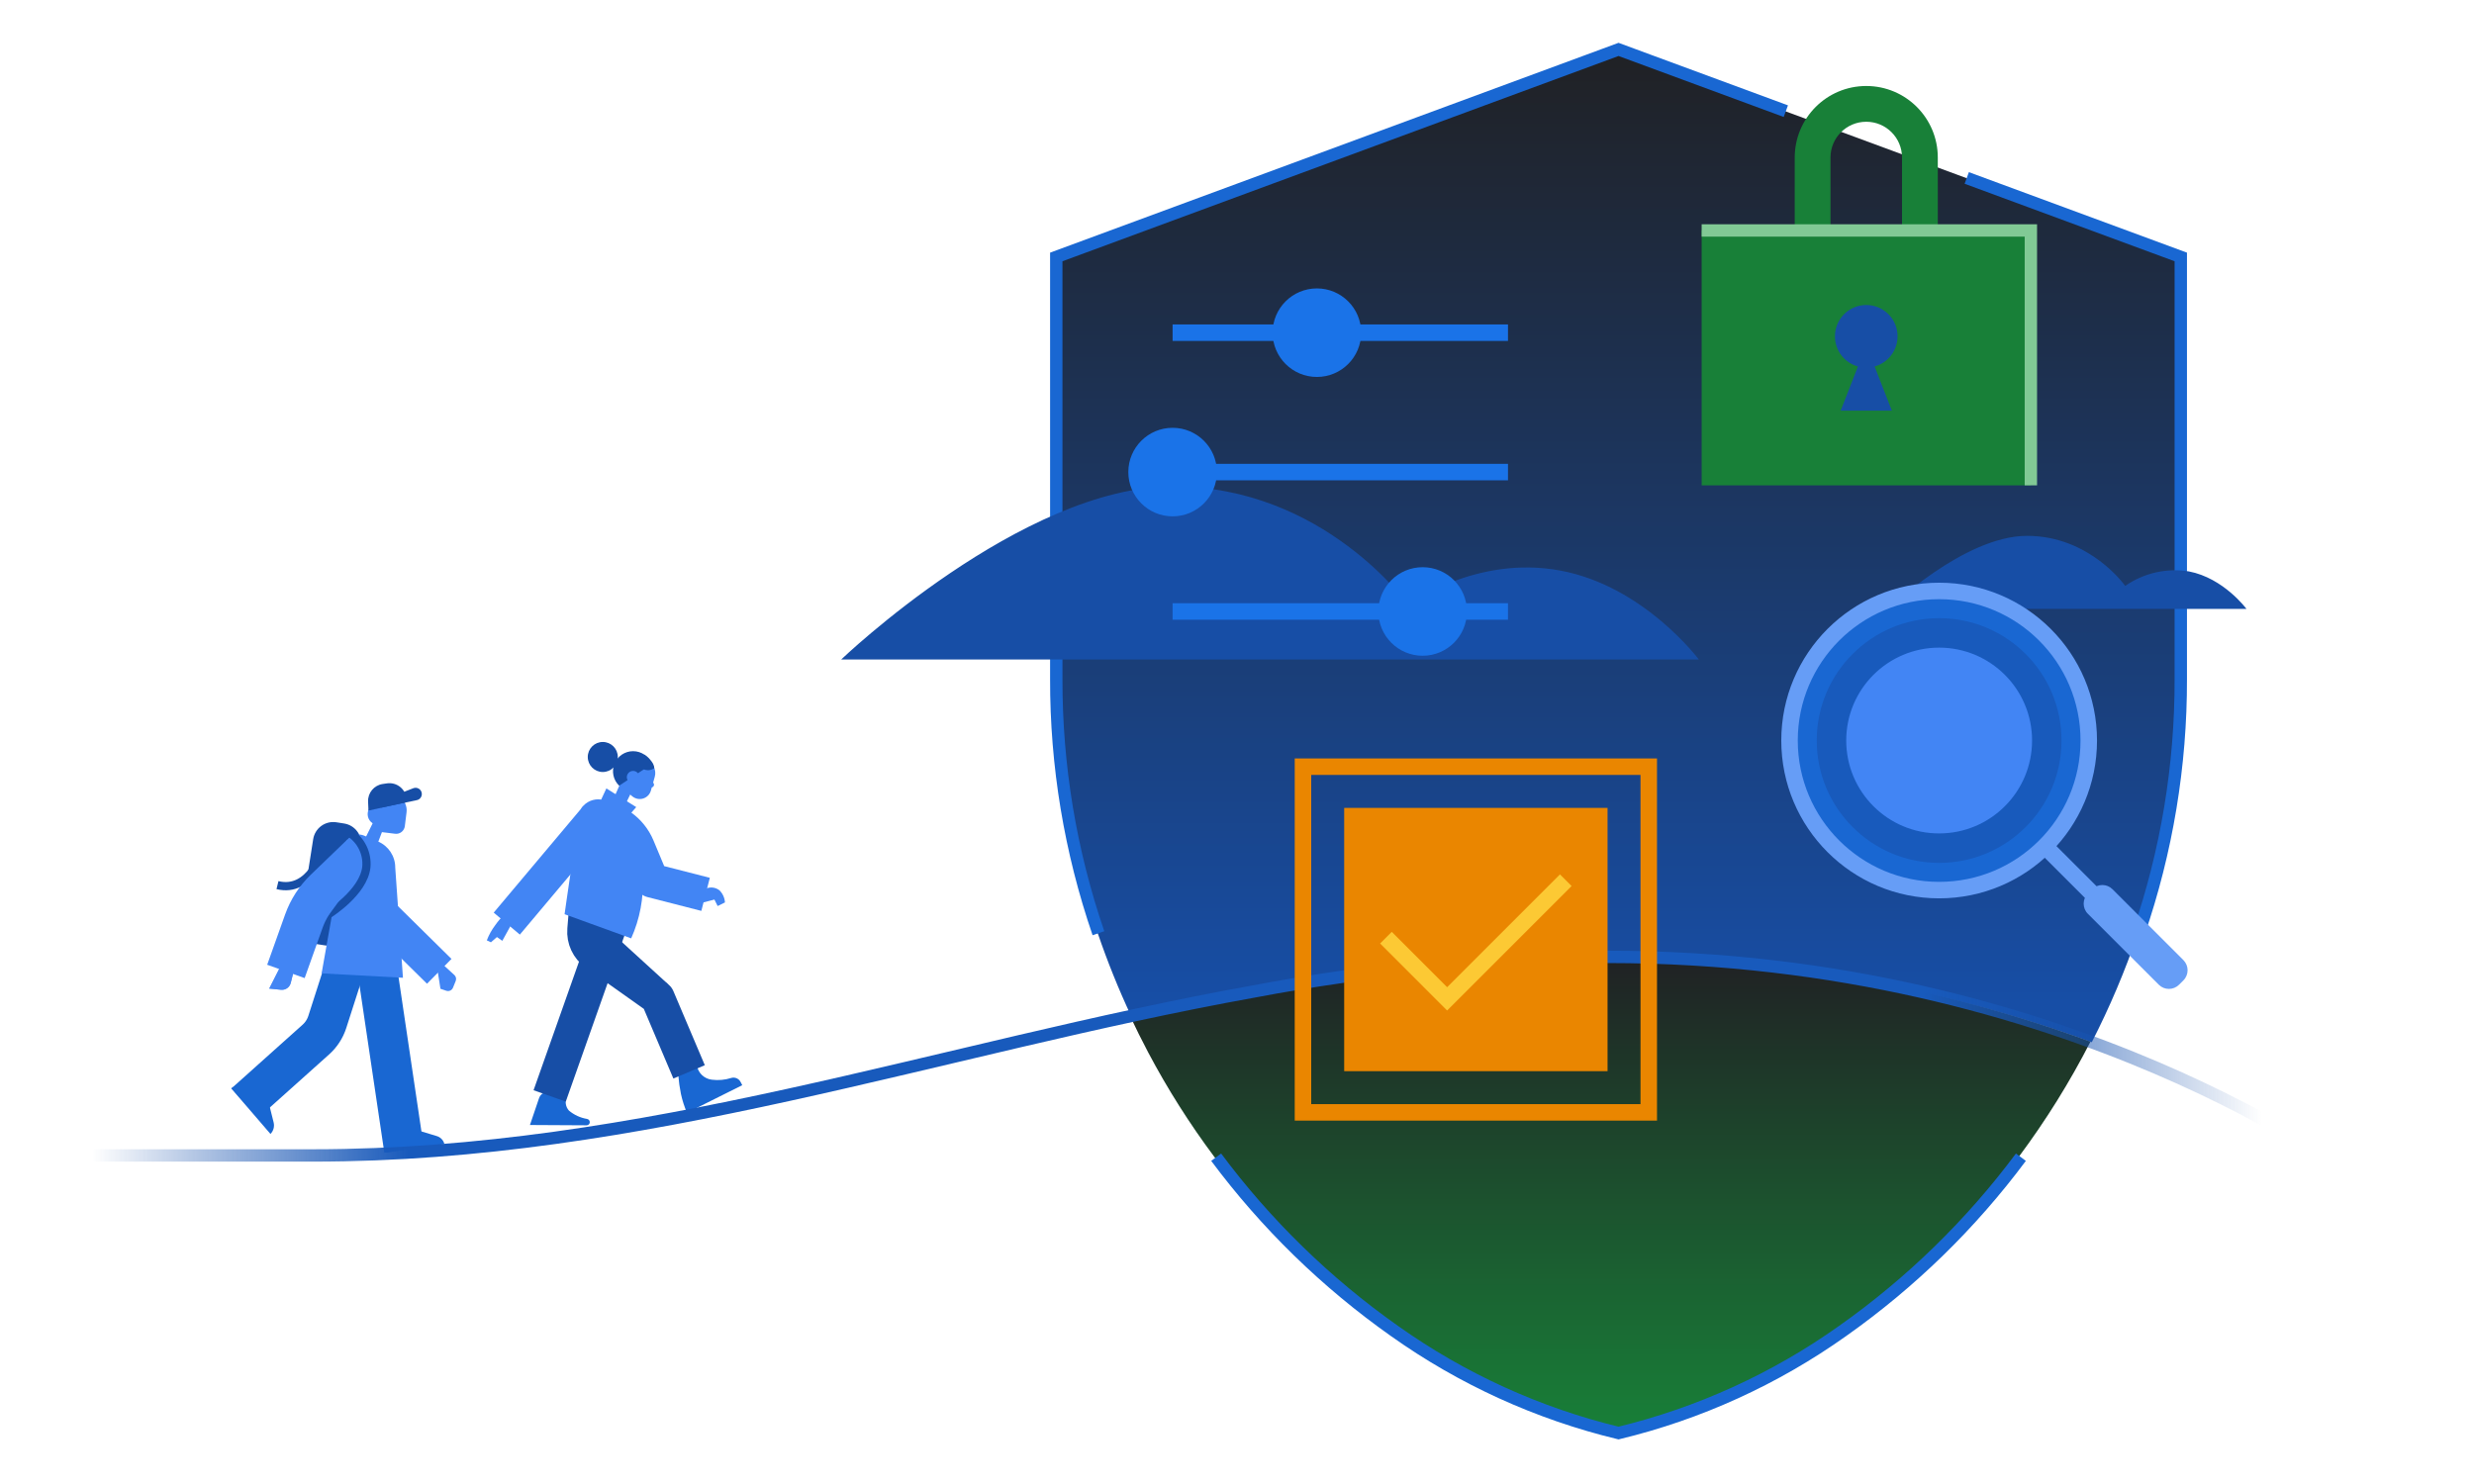
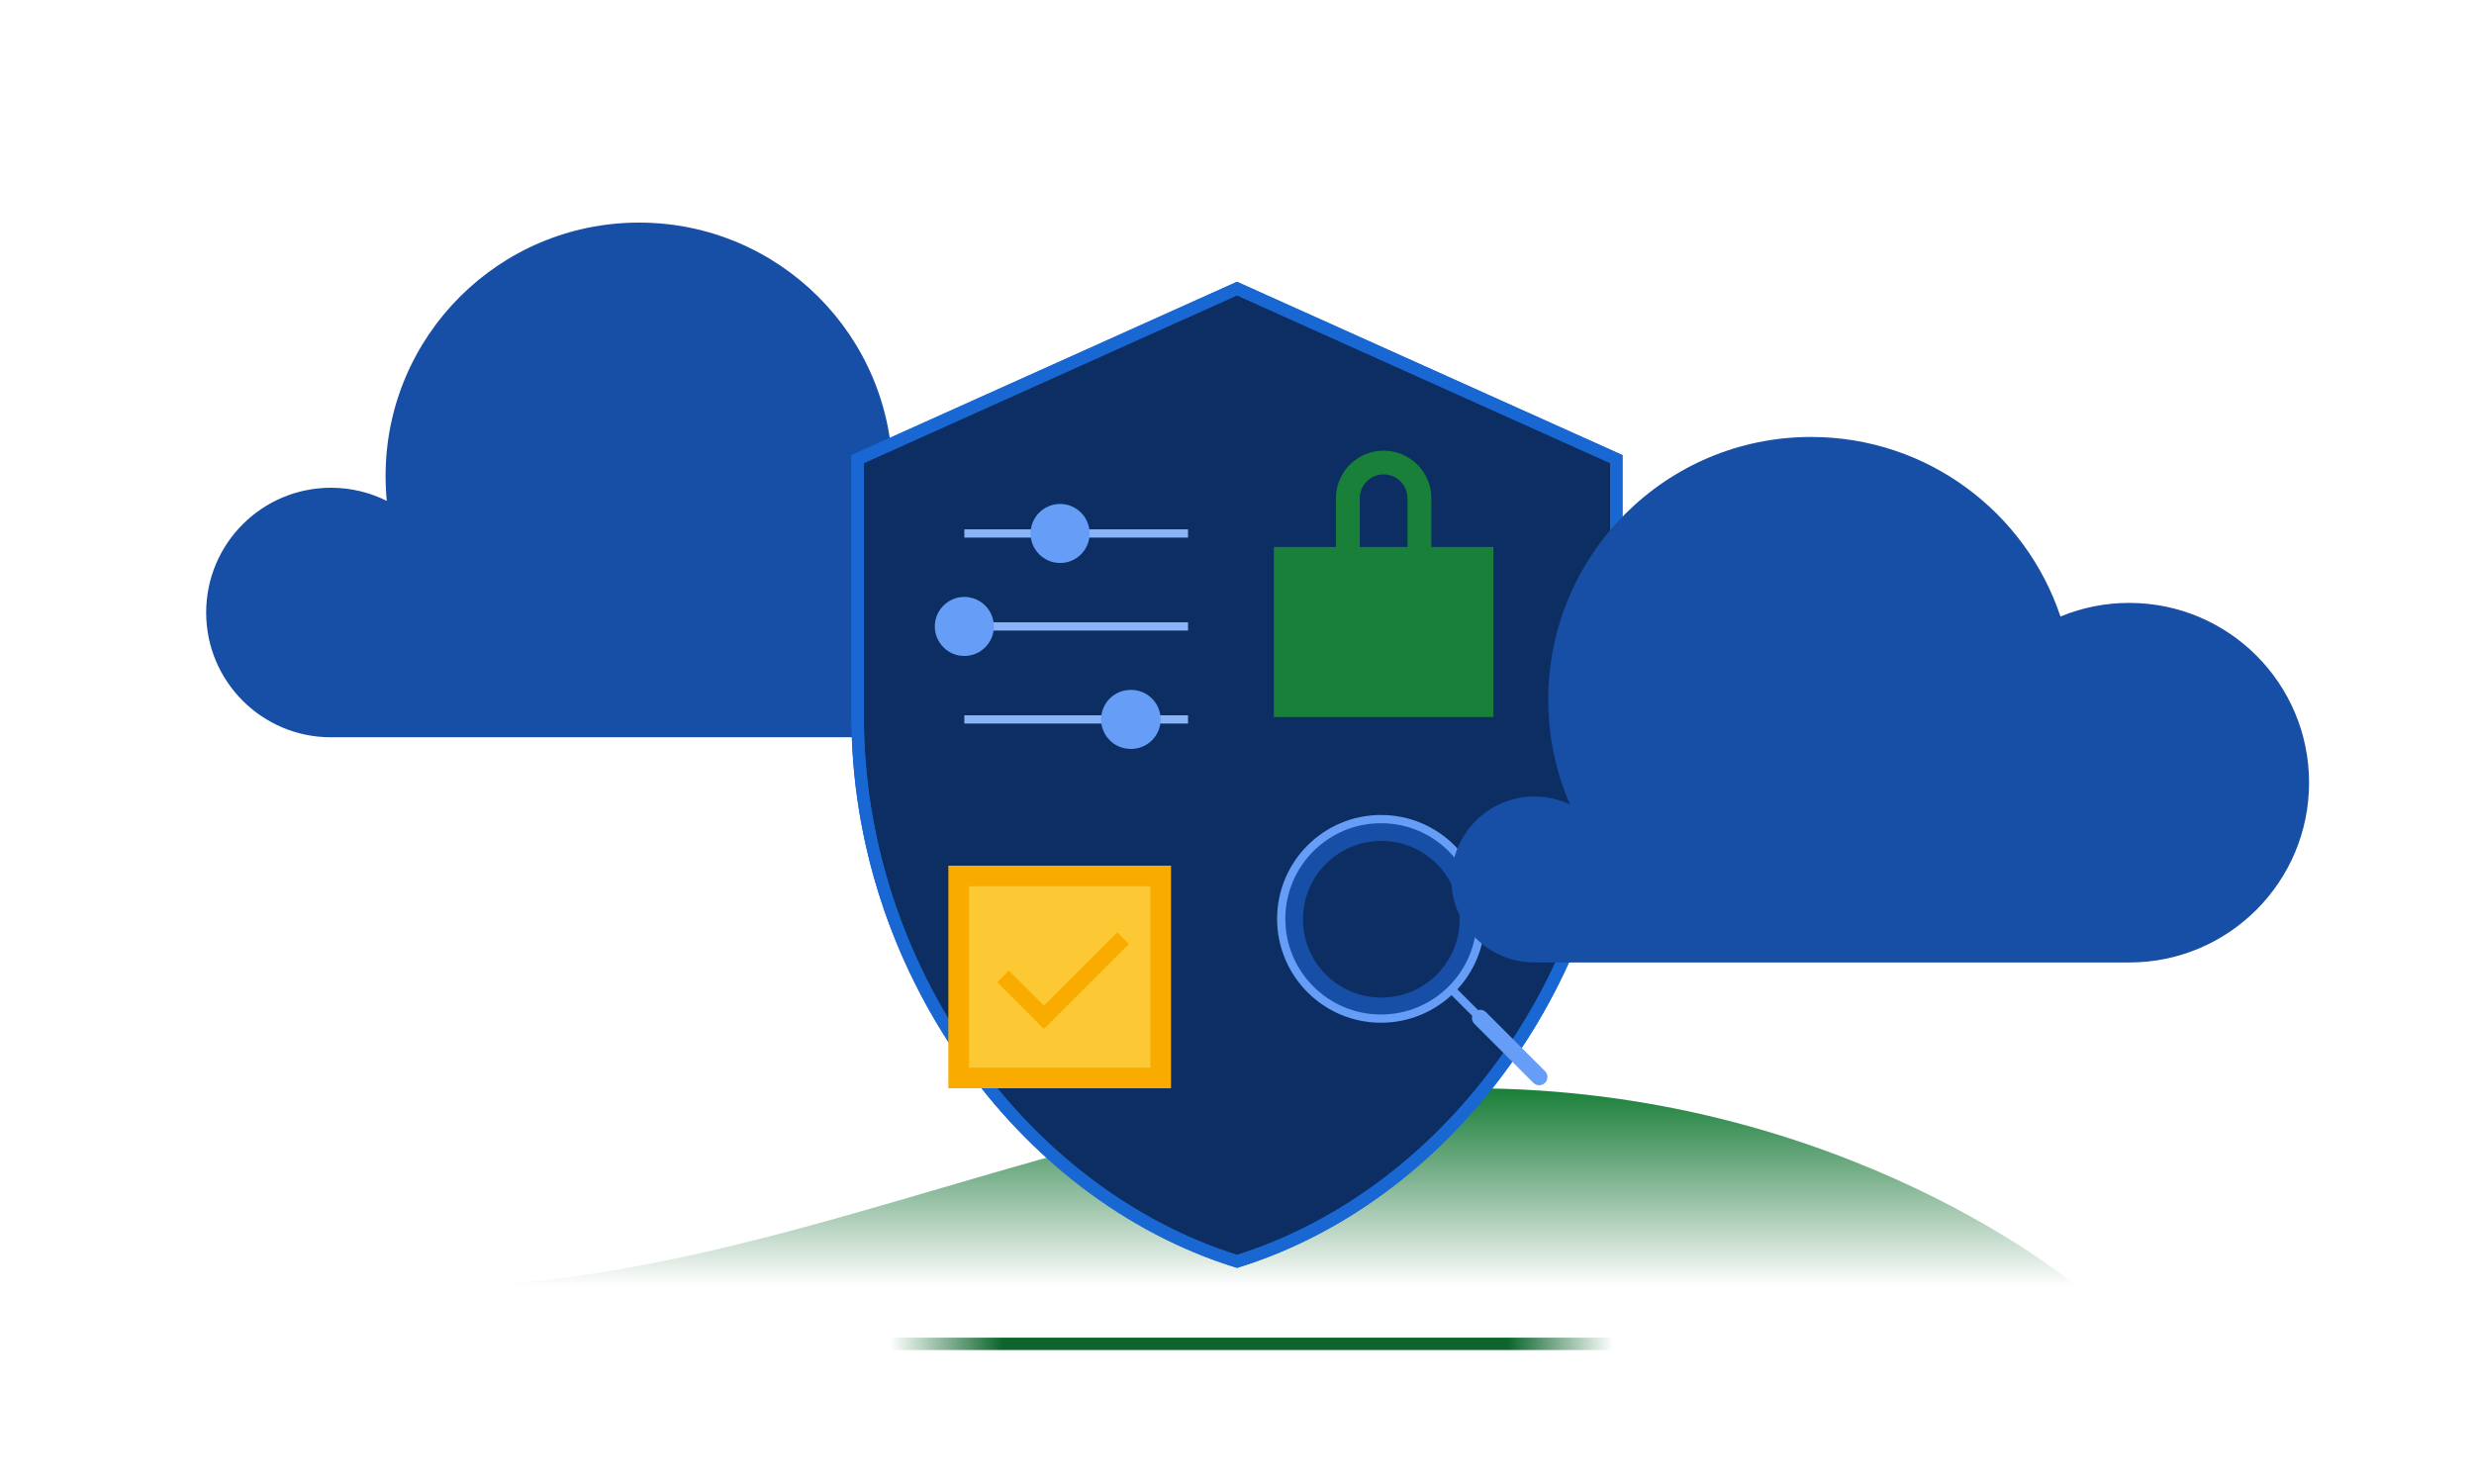
- <svg xmlns="http://www.w3.org/2000/svg" width="300" height="180" viewBox="0 0 300 180">
+ <svg xmlns="http://www.w3.org/2000/svg" width="300" height="180" viewBox="0 0 300 180" fill="none">
+   <path d="M252 156.145S223.649 132 178.287 132c-12.066 0-23.588 1.708-34.832 4.216-31.027 6.921-59.94 19.929-92.344 19.929H26" fill="url(#paint0_linear_2458_27769)" />
+   <path fill-rule="evenodd" clip-rule="evenodd" d="M108.237 57.74c0 .894-.038 1.778-.113 2.651 5.379 2.321 9.144 7.672 9.144 13.903a15.17 15.17 0 0 1-.477 3.783h4.002a8.954 8.954 0 1 1-.484 11.35H40.134C31.776 89.428 25 82.653 25 74.295c0-8.359 6.776-15.134 15.134-15.134 2.432 0 4.73.574 6.767 1.593a31.105 31.105 0 0 1-.146-3.012C46.755 40.763 60.518 27 77.495 27c16.979 0 30.742 13.763 30.742 30.74z" fill="#174EA6" />
+   <path d="M196 55.687v31.262c0 30.066-19.583 57.803-45.999 66.051C123.582 144.75 104 117.015 104 86.95V55.685L149.999 35 196 55.687z" fill="#0D2E62" stroke="#1967D2" stroke-width="1.5" stroke-miterlimit="10" />
+   <path d="M170.674 68.148v-7.7a2.9 2.9 0 0 0-.842-2.055 2.904 2.904 0 0 0-2.051-.852 2.893 2.893 0 0 0-2.892 2.907v7.7h-2.893v-7.7a5.785 5.785 0 0 1 11.571 0v7.7h-2.893z" fill="#188038" />
+   <path d="M154.469 66.347h26.625V86.97h-26.625V66.347z" fill="#188038" />
+   <path d="M144.062 64.707h-27.125m27.125 11.276h-27.125m27.125 11.277h-27.125" stroke="#8AB4F8" stroke-miterlimit="10" />
+   <path d="M128.607 68.288a3.582 3.582 0 1 1 0-7.163 3.582 3.582 0 0 1 0 7.163zm-11.67 11.277a3.581 3.581 0 1 1 0-7.162 3.581 3.581 0 0 1 0 7.162zm20.222 11.275a3.581 3.581 0 1 1 0-7.161 3.581 3.581 0 0 1 0 7.162z" fill="#669DF6" />
+   <path d="M104 163h93" stroke="url(#paint1_linear_2458_27769)" stroke-width="1.5" stroke-miterlimit="10" />
+   <path d="M196 55.687v31.262c0 30.066-19.583 57.803-45.999 66.051C123.582 144.75 104 117.015 104 86.95V55.685L149.999 35 196 55.687z" stroke="#1967D2" stroke-width="1.5" stroke-miterlimit="10" />
+   <path d="M115 132h27v-27h-27v27z" fill="#F9AB00" />
+   <path d="M139.5 107.5h-22v22h22v-22z" fill="#FCC934" />
+   <path d="M121.641 118.439l4.948 4.949 9.596-9.596" stroke="#F9AB00" stroke-width="2" stroke-miterlimit="10" />
+   <path d="M167.463 99.35c6.682 0 12.1 5.418 12.1 12.101 0 6.683-5.418 12.1-12.1 12.1-6.683 0-12.1-5.417-12.1-12.1s5.417-12.1 12.1-12.1z" fill="#174EA6" stroke="#669DF6" stroke-miterlimit="10" />
+   <path d="M167.5 102a9.5 9.5 0 0 1 9.5 9.5 9.5 9.5 0 0 1-9.5 9.5 9.5 9.5 0 0 1-9.5-9.5 9.5 9.5 0 0 1 9.5-9.5z" fill="#0D2E62" />
+   <path d="M176.057 120.044l8.176 8.176" stroke="#669DF6" stroke-miterlimit="10" />
+   <path d="M179.494 123.482l7.15 7.151" stroke="#669DF6" stroke-width="2" stroke-miterlimit="10" stroke-linecap="round" />
+   <path fill-rule="evenodd" clip-rule="evenodd" d="M186.101 116.742h-.036c-5.559 0-10.065-4.506-10.065-10.065 0-5.558 4.506-10.064 10.065-10.064 1.543 0 3.005.347 4.312.968a31.767 31.767 0 0 1-2.635-12.71c0-17.602 14.269-31.871 31.871-31.871 14.075 0 26.019 9.124 30.241 21.78a21.74 21.74 0 0 1 8.34-1.651c12.043 0 21.806 9.763 21.806 21.806 0 12.044-9.763 21.807-21.806 21.807h-72.093z" fill="#174EA6" />
  <defs>
-     <linearGradient id="a" x1="-7.82" y1="-413.995" x2="-7.82" y2="-298.312" gradientTransform="matrix(1 0 0 -1 204 -292.314)" gradientUnits="userSpaceOnUse">
-       <stop offset="0" stop-color="#174ea6" />
-       <stop offset="1" stop-color="#202124" />
-     </linearGradient>
-     <linearGradient id="b" x1="-8.753" y1="-408.31" x2="-8.753" y2="-466.07" gradientTransform="matrix(1 0 0 -1 204 -292.314)" gradientUnits="userSpaceOnUse">
-       <stop offset="0" stop-color="#202124" />
+     <linearGradient id="paint0_linear_2458_27769" x1="161.5" y1="156" x2="161.5" y2="132" gradientUnits="userSpaceOnUse">
+       <stop stop-color="#0D652D" stop-opacity="0" />
      <stop offset="1" stop-color="#188038" />
    </linearGradient>
-     <linearGradient id="c" x1="70.256" y1="-421.766" x2="-192.845" y2="-421.766" gradientTransform="matrix(1 0 0 -1 204 -292.314)" gradientUnits="userSpaceOnUse">
-       <stop offset="0" stop-color="#174ea6" stop-opacity="0" />
-       <stop offset=".156" stop-color="#185abc" />
-       <stop offset=".854" stop-color="#185abc" />
-       <stop offset="1" stop-color="#174ea6" stop-opacity="0" />
+     <linearGradient id="paint1_linear_2458_27769" x1="107.915" y1="164" x2="195.615" y2="164" gradientUnits="userSpaceOnUse">
+       <stop stop-color="#0D652D" stop-opacity="0" />
+       <stop offset=".156" stop-color="#0D652D" />
+       <stop offset=".854" stop-color="#0D652D" />
+       <stop offset="1" stop-color="#0D652D" stop-opacity="0" />
    </linearGradient>
  </defs>
-   <path d="M35.581 117.93l-.327 1.302a1.097 1.097 0 0 1-1.173.824l-1.436-.145 1.24-2.443z" fill="#669df6" />
-   <path d="M253.652 126.413A170.001 170.001 0 0 0 195 116.063c-20.247 0-39.252 3.148-57.842 7.168a100.913 100.913 0 0 1-4.044-10.036A94.33 94.33 0 0 1 128 82.357V31.17l68.18-25.175 68.18 25.175v51.187a94.31 94.31 0 0 1-5.113 30.838 98.57 98.57 0 0 1-5.595 13.218z" fill="url(#a)" />
-   <path d="M168.857 161.378a78.903 78.903 0 0 0 27.166 12.378 78.907 78.907 0 0 0 27.165-12.378 95.914 95.914 0 0 0 21.626-21.083 98.636 98.636 0 0 0 8.68-13.949 169.971 169.971 0 0 0-58.652-10.35c-20.247 0-39.252 3.147-57.842 7.168q1.066 2.283 2.245 4.513a96.97 96.97 0 0 0 7.986 12.618 95.935 95.935 0 0 0 21.626 21.083z" fill="url(#b)" />
-   <path d="M53.79 117.067l1.306 1.194a.65.65 0 0 1 .164.723l-.329.815a.65.65 0 0 1-.81.374l-.712-.239-.313-1.999zm-8.112-18.194l-1.595 3.222 1.531.68 1.017-2.682z" fill="#4285f4" />
-   <path d="M38.47 114.523l.938.147a2.46 2.46 0 0 0 2.812-2.049l1.557-9.924a2.46 2.46 0 0 0-2.05-2.812l-.937-.147a2.46 2.46 0 0 0-2.813 2.05l-1.557 9.924a2.46 2.46 0 0 0 2.05 2.811z" fill="#174ea6" />
-   <path d="M39.172 103.166s-1.493 5.18-5.525 4.195" fill="none" stroke="#174ea6" stroke-miterlimit="10" />
-   <path d="M46.938 108.608l7.809 7.703-2.968 3.01-7.809-7.704zm-9.256-2.506l4.452-4.288 3.346 3.473-4.452 4.29a7.702 7.702 0 0 0-1.911 2.96l-2.174 6.1-4.543-1.619 2.174-6.1a12.522 12.522 0 0 1 3.108-4.816z" fill="#4285f4" fill-rule="evenodd" />
-   <path d="M44.739 106.692a2.408 2.408 0 1 0-2.408-2.408 2.408 2.408 0 0 0 2.408 2.408zm-9.158 11.233l-.327 1.302a1.098 1.098 0 0 1-1.173.824l-1.436-.145 1.24-2.443zm10.312-17.861a1.312 1.312 0 1 0-1.311-1.311 1.312 1.312 0 0 0 1.31 1.311z" fill="#4285f4" />
-   <path d="M46.592 98.826a1.783 1.783 0 1 0-1.783-1.783 1.783 1.783 0 0 0 1.783 1.783z" fill="#4285f4" />
-   <path d="M43.11 113.304l-3.421 10.651a4.86 4.86 0 0 1-1.387 2.137l-8.613 7.714" fill="none" stroke="#1967d2" stroke-linejoin="round" stroke-width="4.829" />
-   <path d="M45.454 115.608l3.54 23.86" fill="none" stroke="#1967d2" stroke-miterlimit="10" stroke-width="4.829" />
-   <path d="M53.891 138.78l-6.976 1.001.024-4.215 3.16-.488.32 1.95 2.557.775a1.34 1.34 0 0 1 .915.977zm-21.094-1.239l-4.765-5.535 3.852-2.398 2.26 2.598-1.594 1.41.63 2.526a1.48 1.48 0 0 1-.383 1.4z" fill="#1967d2" />
-   <path d="M48.862 118.597L39 118.063l2.704-15.269a1.773 1.773 0 0 1 2.452-1.435l1.678.708a3.427 3.427 0 0 1 2.094 3.172z" fill="#4285f4" />
-   <path d="M42.331 100.97a4.479 4.479 0 0 1 2.092 4.211c-.34 3.073-4.566 5.694-4.566 5.694" fill="none" stroke="#174ea6" stroke-miterlimit="10" />
-   <path d="M41.238 109.107l-1.382 1.897-.422-.644.855-1.253zM49.3 98.513l-.21 1.696a1.056 1.056 0 0 1-1.18.92l-1.651-.204-.942-2.102a1.906 1.906 0 0 1 .996-2.534 1.907 1.907 0 0 1 1.806.172l.35.235a1.906 1.906 0 0 1 .83 1.817z" fill="#4285f4" />
-   <path d="M49.3 97.302l-4.62 1.017-.046-1.086a2.074 2.074 0 0 1 1.773-2.14l.52-.076a2.074 2.074 0 0 1 2.373 2.047z" fill="#174ea6" />
-   <path d="M48.315 96.309l1.805-.703a.757.757 0 0 1 1 .49.757.757 0 0 1-.571.957l-4.4.918z" fill="#174ea6" />
-   <path d="M82.248 130.391l2.276-1.065a2.07 2.07 0 0 0 1.778 1.632 5.456 5.456 0 0 0 2.371-.21.968.968 0 0 1 1.133.492l.2.388-6.7 3.346a12.246 12.246 0 0 1-.735-2.288 18.985 18.985 0 0 1-.323-2.295zm-16.883 2.812l-1.104 3.253 6.873.038a.384.384 0 0 0 .385-.405.408.408 0 0 0-.345-.372 4.585 4.585 0 0 1-2.185-1.01 1.534 1.534 0 0 1-.253-1.663l-1.989-.566a1.131 1.131 0 0 0-1.382.725z" fill="#1967d2" />
-   <path d="M62.154 111.86l-1.244 2.256-.652-.457-.726.635-.5-.234a7.375 7.375 0 0 1 1.028-1.852 8.363 8.363 0 0 1 1.092-1.273zm23.566-4.122a1.609 1.609 0 0 1 1.526.257 2.26 2.26 0 0 1 .664 1.463l-.888.438-.39-.784-1.737.445zM74.436 96.81l1.074-2.447 1.347 1.117-1.343 2.748z" fill="#4285f4" />
-   <path d="M71.031 110.701l-.17 2.07a3.236 3.236 0 0 0 1.354 2.904l7.532 5.345 3.813 8.99" fill="none" stroke="#174ea6" stroke-linejoin="round" stroke-width="4.142" />
-   <path d="M75.166 95.374l1.53 1.232a1.405 1.405 0 0 0 2.234-.716l.47-1.683a1.642 1.642 0 0 0-1.01-1.98l-1.969-.732z" fill="#4285f4" />
-   <path d="M74.434 110.896l-7.781 22.032" fill="none" stroke="#174ea6" stroke-linejoin="round" stroke-width="4.142" />
-   <path d="M72.958 112.026l8.15 7.437-8.716-4.13zm.137-18.387a1.822 1.822 0 1 0-1.822-1.822 1.822 1.822 0 0 0 1.822 1.822z" fill="#174ea6" />
-   <path d="M76.773 91.113a2.435 2.435 0 0 0-1.694 4.188l3.962-2.63a2.434 2.434 0 0 0-2.268-1.558z" fill="#174ea6" />
-   <path d="M72.395 97.09a7.924 7.924 0 0 1 6.85 4.86l1.295 3.105 5.534 1.417-1.028 4.013-6.534-1.674a2.07 2.07 0 0 1-1.398-1.209l-1.692-4.059a3.785 3.785 0 0 0-2.329-2.143l-10.055 11.96-3.17-2.666 10.82-12.87 1.586 1.333z" fill="#4285f4" fill-rule="evenodd" />
-   <path d="M68.462 110.887l8.075 2.93a16.284 16.284 0 0 0 1.405-7.484 26.938 26.938 0 0 0-1.662-7.442l.87-.995-3.62-2.263-.63 1.349a2.466 2.466 0 0 0-2.372 1.003c-.459 1.417-2.066 12.902-2.066 12.902zm10.506-15.372a.34.34 0 1 0-.34-.34.34.34 0 0 0 .34.34z" fill="#4285f4" />
-   <path d="M79.339 93.166a1.633 1.633 0 0 0-.95-.939l-1.07-.398a1.28 1.28 0 0 0-.054.267 1.329 1.329 0 0 0 1.328 1.328 1.295 1.295 0 0 0 .746-.258z" fill="#174ea6" />
-   <path d="M76.768 95.023a.758.758 0 1 0-.758-.758.758.758 0 0 0 .758.758z" fill="#4285f4" />
-   <path d="M78.087 91.505a3.12 3.12 0 0 1 .967.914 1.45 1.45 0 0 1 .285.747l-.952.001z" fill="#174ea6" />
-   <path d="M286 142.995s-35-26.933-91-26.932a240.879 240.879 0 0 0-43 4.205c-38.303 6.904-73.997 19.88-114 19.88H7" fill="none" stroke-miterlimit="10" stroke-width="1.5" stroke="url(#c)" />
-   <path d="M238.49 21.584l25.955 9.583v51.188a94.312 94.312 0 0 1-5.114 30.838m-126.133 0a94.31 94.31 0 0 1-5.113-30.838V31.167l68.18-25.174 20.287 7.49m28.504 126.877a95.893 95.893 0 0 1-21.626 21.083 78.903 78.903 0 0 1-27.166 12.378 78.907 78.907 0 0 1-27.165-12.378 95.914 95.914 0 0 1-21.626-21.083" fill="none" stroke="#1967d2" stroke-miterlimit="10" stroke-width="1.5" />
-   <path d="M102 79.995h104s-6.611-8.873-16.743-10.779c-10.375-1.951-18.486 4.17-18.486 4.17s-10.196-14.39-28.526-14.39-40.245 21-40.245 21zm127-6.138h43.41s-2.76-3.744-6.988-4.549a10.536 10.536 0 0 0-7.717 1.76s-4.255-6.073-11.906-6.073S229 73.857 229 73.857z" fill="#174ea6" />
-   <path d="M158 134.924h41.93v-41.93H158z" fill="none" stroke="#ea8600" stroke-miterlimit="10" stroke-width="2" />
-   <path d="M194.933 97.992h-31.936v31.935h31.936z" fill="#ea8600" />
-   <path d="M168.06 113.733l7.42 7.421 14.389-14.389" fill="none" stroke="#fcc934" stroke-miterlimit="10" stroke-width="2" />
-   <path d="M182.86 40.353h-40.67m40.67 16.907h-40.67m40.67 16.908h-40.67" fill="none" stroke="#1a73e8" stroke-miterlimit="10" stroke-width="2" />
-   <path d="M159.688 45.723a5.37 5.37 0 1 1 5.37-5.37 5.37 5.37 0 0 1-5.37 5.37zM142.19 62.63a5.37 5.37 0 1 1 5.371-5.37 5.37 5.37 0 0 1-5.371 5.37zm30.322 16.908a5.37 5.37 0 1 1 5.37-5.37 5.37 5.37 0 0 1-5.37 5.37z" fill="#1a73e8" />
-   <path d="M230.642 30.651V19.105a4.337 4.337 0 1 0-8.674 0v11.546h-4.337V19.105a8.674 8.674 0 1 1 17.348 0v11.546z" fill="#188038" />
-   <path d="M206.344 27.951h39.922v30.92h-39.922z" fill="#188038" />
-   <path d="M206.344 27.952h39.922V58.87" fill="none" stroke="#81c995" stroke-miterlimit="10" stroke-width="1.5" />
-   <path d="M222.508 40.809a3.797 3.797 0 1 1 4.808 3.642l2.09 5.355h-6.203l2.09-5.355a3.787 3.787 0 0 1-2.785-3.643z" fill="#174ea6" />
-   <path d="M235.143 107.964a18.143 18.143 0 1 1 18.143-18.142 18.143 18.143 0 0 1-18.143 18.142z" fill="#1967d2" stroke="#669df6" stroke-miterlimit="10" stroke-width="2" />
-   <path d="M235.143 104.661a14.84 14.84 0 1 1 14.839-14.84 14.84 14.84 0 0 1-14.84 14.84z" fill="#185abc" />
-   <path d="M235.143 101.09a11.268 11.268 0 1 1 11.268-11.268 11.268 11.268 0 0 1-11.268 11.267z" fill="#4285f4" />
-   <path d="M256.16 107.855l8.602 8.601a1.738 1.738 0 0 1 0 2.455l-.53.53a1.736 1.736 0 0 1-2.454 0l-8.602-8.603a1.738 1.738 0 0 1 0-2.455l.529-.528a1.736 1.736 0 0 1 2.455 0z" fill="#669df6" />
-   <path d="M248.029 102.707l12.259 12.26" fill="none" stroke="#669df6" stroke-miterlimit="10" stroke-width="2" />
</svg>
